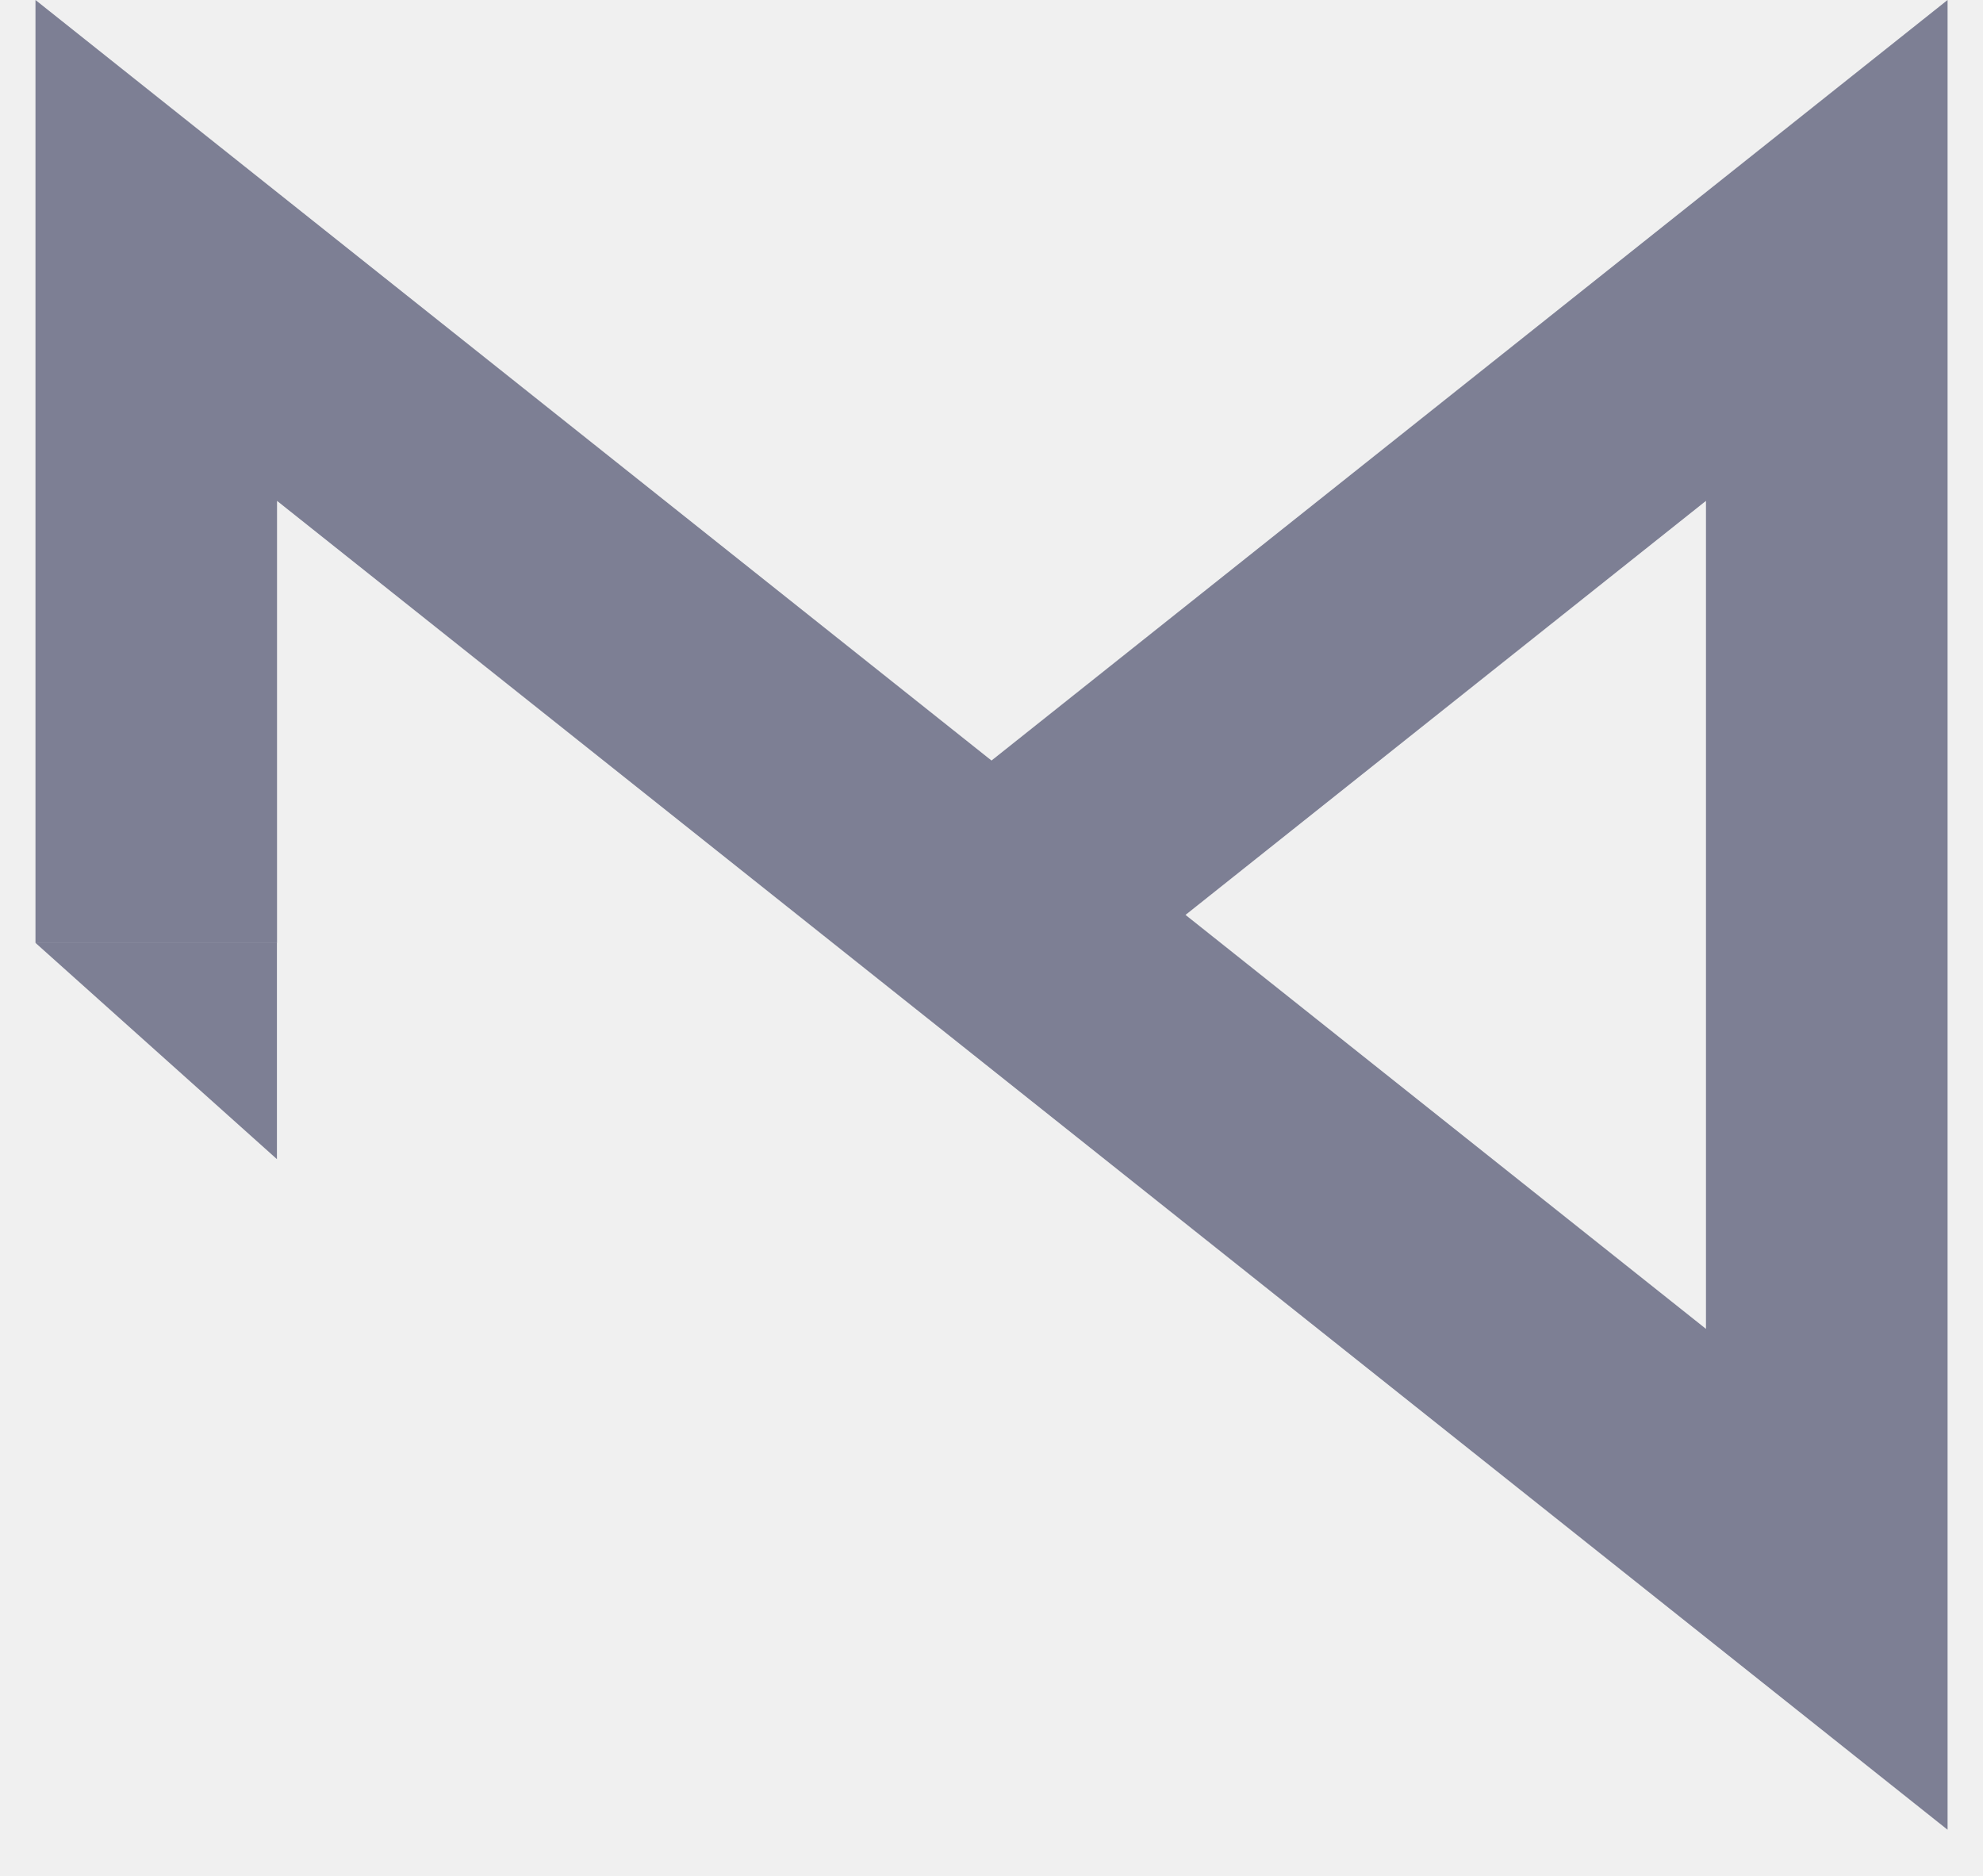
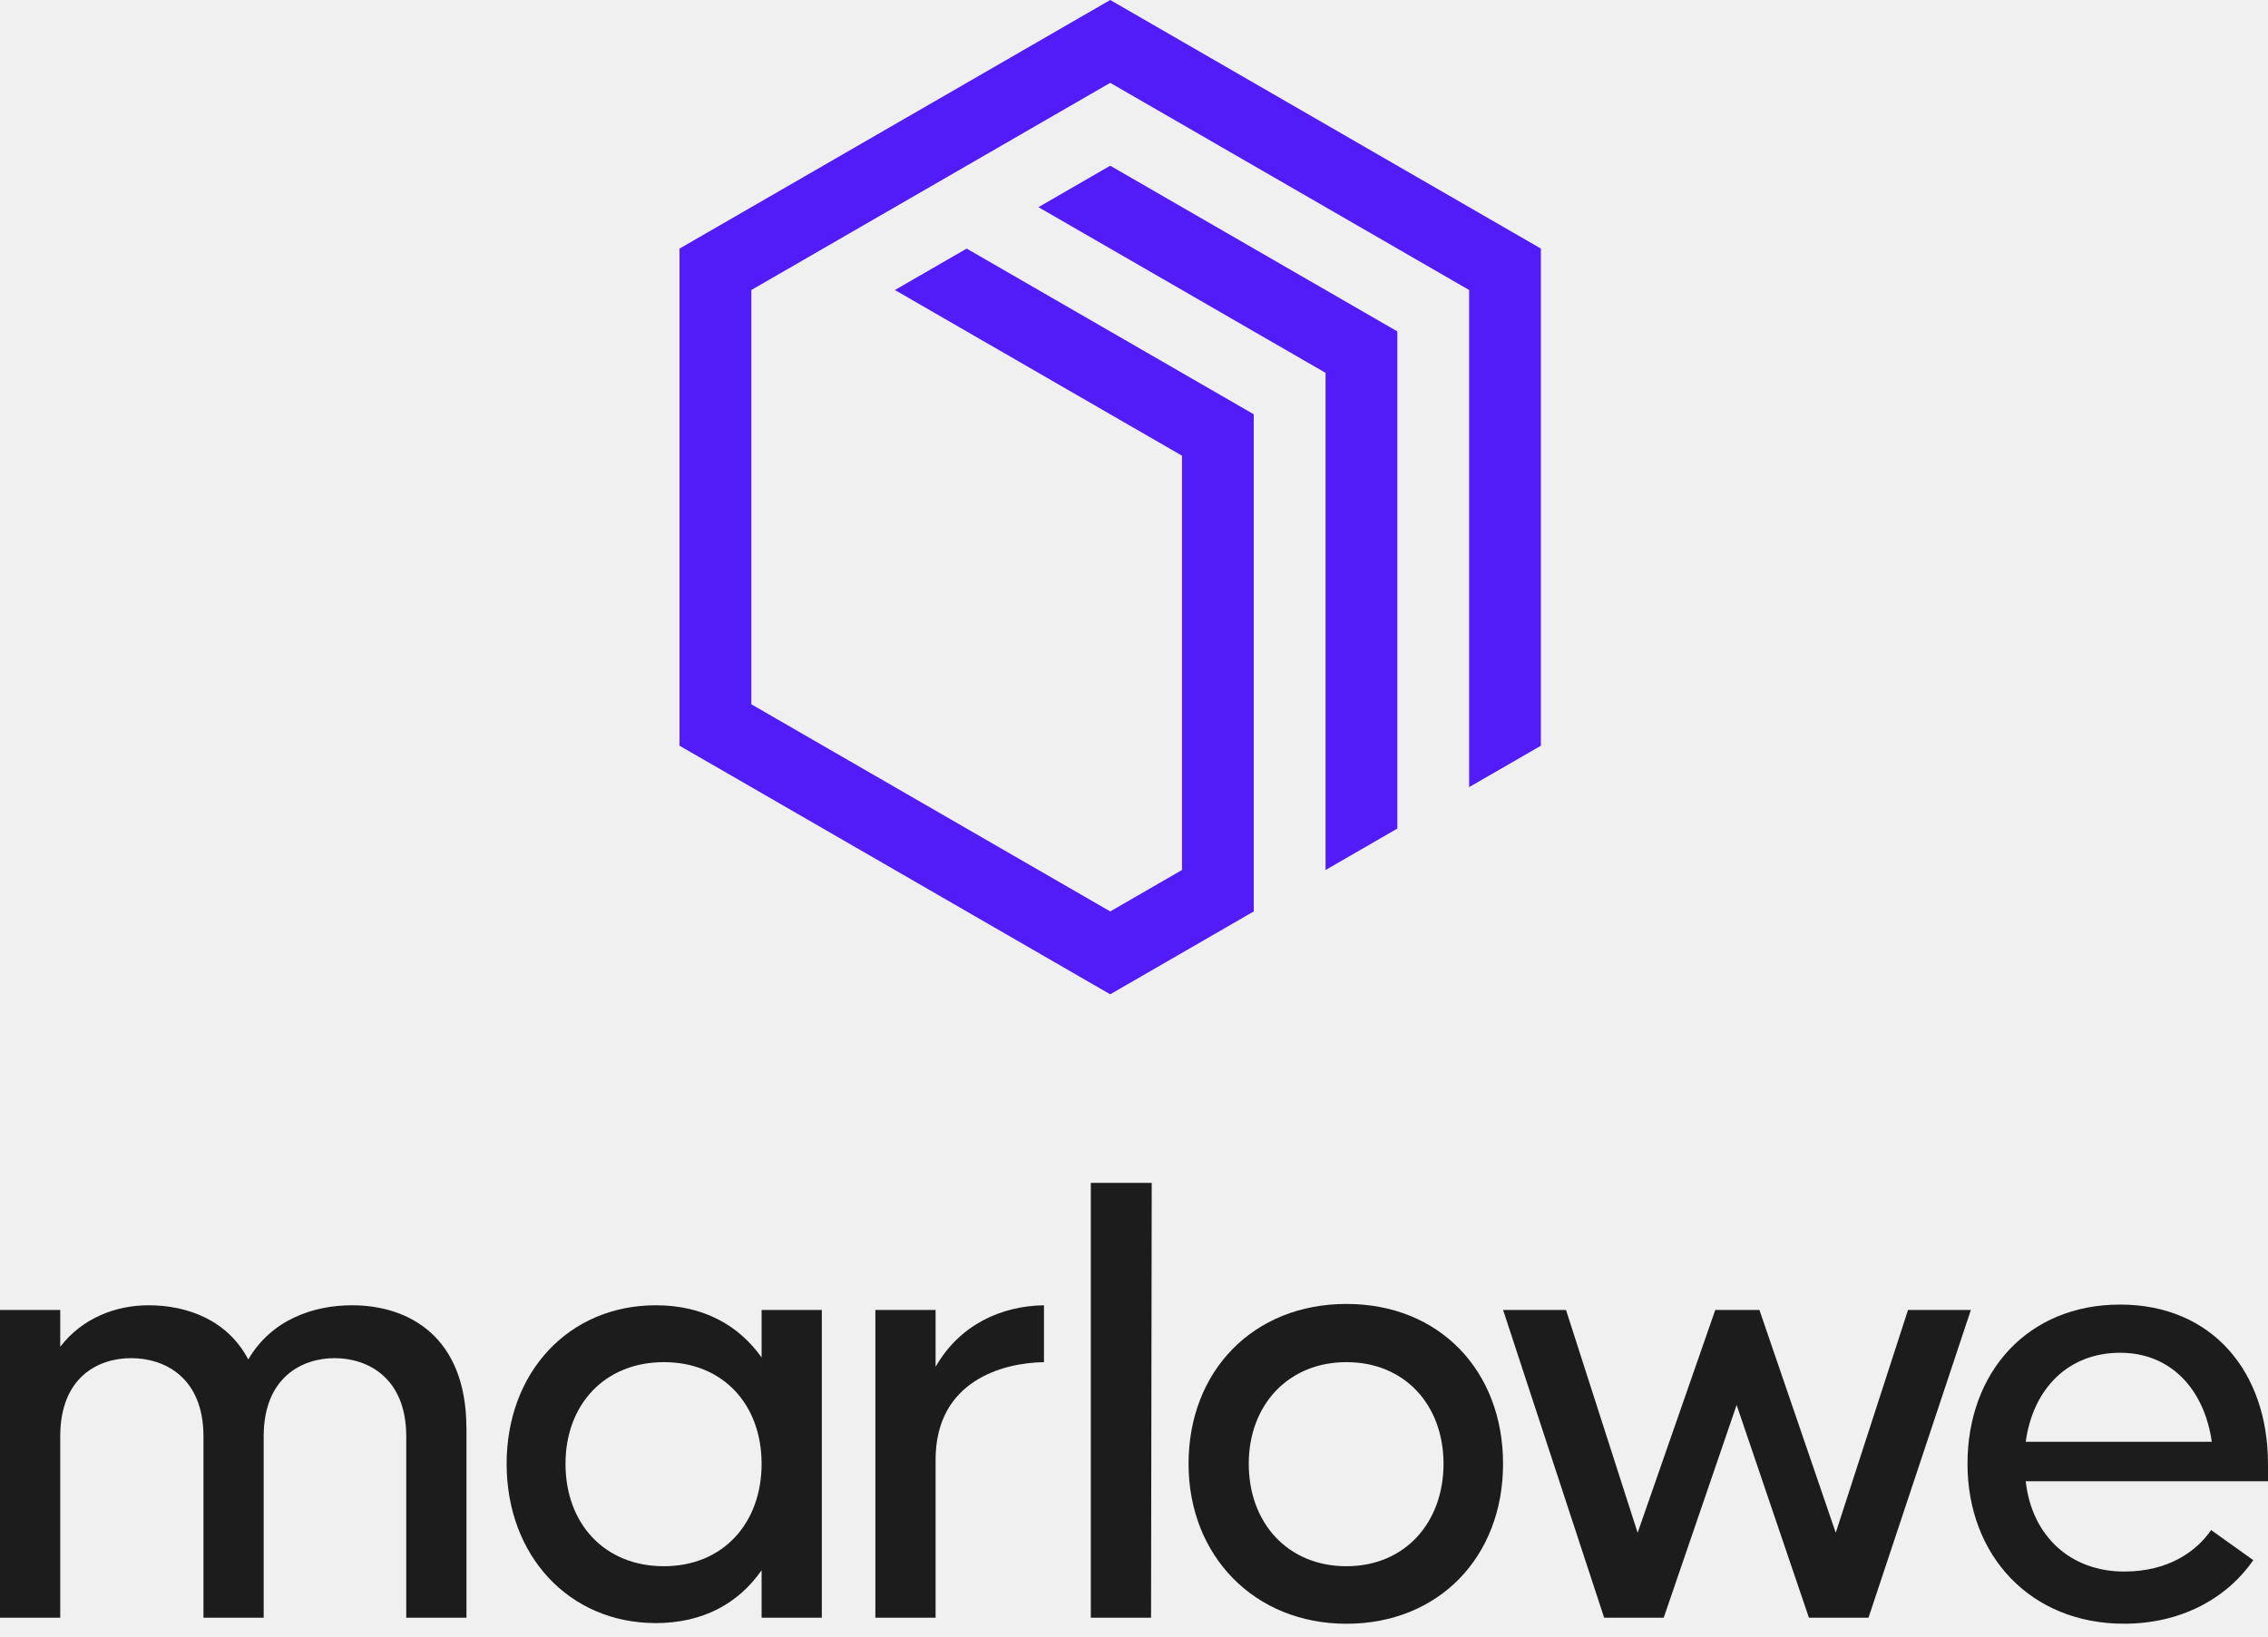
- <svg xmlns="http://www.w3.org/2000/svg" class="logo-pic" width="37" height="35" viewBox="0 0 37 35" fill="none">
-   <path fill-rule="evenodd" clip-rule="evenodd" d="M4.318 2.909L0.662 0V4.673V17.591H5.169V9.345L17.097 18.833L32.682 31.23L36.339 34.139V29.466V4.673V0L32.682 2.909L18.5 14.19L4.318 2.909ZM31.831 24.794L22.12 17.07L31.831 9.345V24.794ZM0.662 17.592L5.167 21.627V17.592H0.662Z" fill="#7D7F94" />
+ <svg xmlns="http://www.w3.org/2000/svg" width="97" height="70" viewBox="0 0 97 70" fill="none">
+   <g clip-path="url(#clip0_331_632)">
+     <path d="M50.553 1.772L47.483 0L29.063 10.635V31.903L29.771 32.312L32.134 33.675L47.483 42.538L53.622 38.993V35.447V17.724L41.343 10.635L38.274 12.407L50.553 19.496V37.22L47.483 38.993L32.134 30.131V12.407L47.483 3.544L62.833 12.407V33.675L65.902 31.903V10.635L50.553 1.772Z" fill="#511CF7" />
+     <path d="M44.414 8.863L56.693 15.951V37.22L59.763 35.447V14.179L47.483 7.089L44.414 8.863Z" fill="#511CF7" />
+     <path d="M19.95 61.109V69.209H17.375V61.452C17.375 58.933 15.715 58.104 14.311 58.104C12.908 58.104 11.277 58.934 11.277 61.452V69.209H8.702V61.452C8.702 58.933 7.042 58.104 5.61 58.104C4.178 58.104 2.576 58.934 2.576 61.452V69.209H0V56.043H2.576V57.618C3.52 56.388 4.951 55.842 6.354 55.842C8.014 55.842 9.731 56.473 10.618 58.161C11.62 56.444 13.423 55.842 15.054 55.842C17.458 55.842 19.948 57.159 19.948 61.109H19.95Z" fill="#1C1C1C" />
+     <path d="M35.148 56.043V69.209H32.573V67.177C31.599 68.581 30.082 69.439 28.05 69.439C24.33 69.439 21.668 66.547 21.668 62.626C21.668 58.705 24.33 55.842 28.05 55.842C30.082 55.842 31.599 56.7 32.573 58.075V56.043H35.148ZM32.573 62.626C32.573 60.078 30.913 58.275 28.394 58.275C25.874 58.275 24.186 60.078 24.186 62.626C24.186 65.174 25.845 67.006 28.394 67.006C30.942 67.006 32.573 65.145 32.573 62.626Z" fill="#1C1C1C" />
+     <path d="M44.65 55.842V58.275C42.875 58.304 40.014 59.077 40.014 62.455V69.209H37.438V56.043H40.014V58.476C41.045 56.673 42.819 55.871 44.65 55.842Z" fill="#1C1C1C" />
+     <path d="M46.653 69.209V50.605H49.258L49.229 69.209H46.653Z" fill="#1C1C1C" />
+     <path d="M50.833 62.626C50.833 58.647 53.608 55.785 57.587 55.785C61.566 55.785 64.284 58.647 64.284 62.626C64.284 66.605 61.537 69.467 57.587 69.467C53.637 69.467 50.833 66.549 50.833 62.626ZM61.738 62.626C61.738 60.107 60.078 58.275 57.587 58.275C55.097 58.275 53.408 60.107 53.408 62.626C53.408 65.145 55.068 67.006 57.587 67.006C60.107 67.006 61.738 65.117 61.738 62.626Z" fill="#1C1C1C" />
+     <path d="M84.292 56.043L79.913 69.209H77.366L74.274 60.107L71.155 69.209H68.608L64.286 56.043H66.977L70.04 65.574L73.36 56.043H75.249L78.513 65.574L81.604 56.043H84.295H84.292Z" fill="#1C1C1C" />
+     <path d="M97 62.626V63.37H86.638C86.897 65.718 88.556 67.234 90.847 67.234C92.736 67.234 93.939 66.376 94.567 65.458L96.37 66.746C95.225 68.406 93.251 69.466 90.845 69.466C86.837 69.466 84.148 66.547 84.148 62.624C84.148 58.702 86.724 55.812 90.673 55.812C94.623 55.812 96.999 58.703 96.999 62.624L97 62.626ZM86.638 61.681H94.596C94.282 59.478 92.879 57.874 90.675 57.874C88.472 57.874 86.954 59.391 86.638 61.681Z" fill="#1C1C1C" />
+   </g>
+   <defs>
+     <clipPath id="clip0_331_632">
+       <rect width="97" height="69.466" fill="white" />
+     </clipPath>
+   </defs>
</svg>
